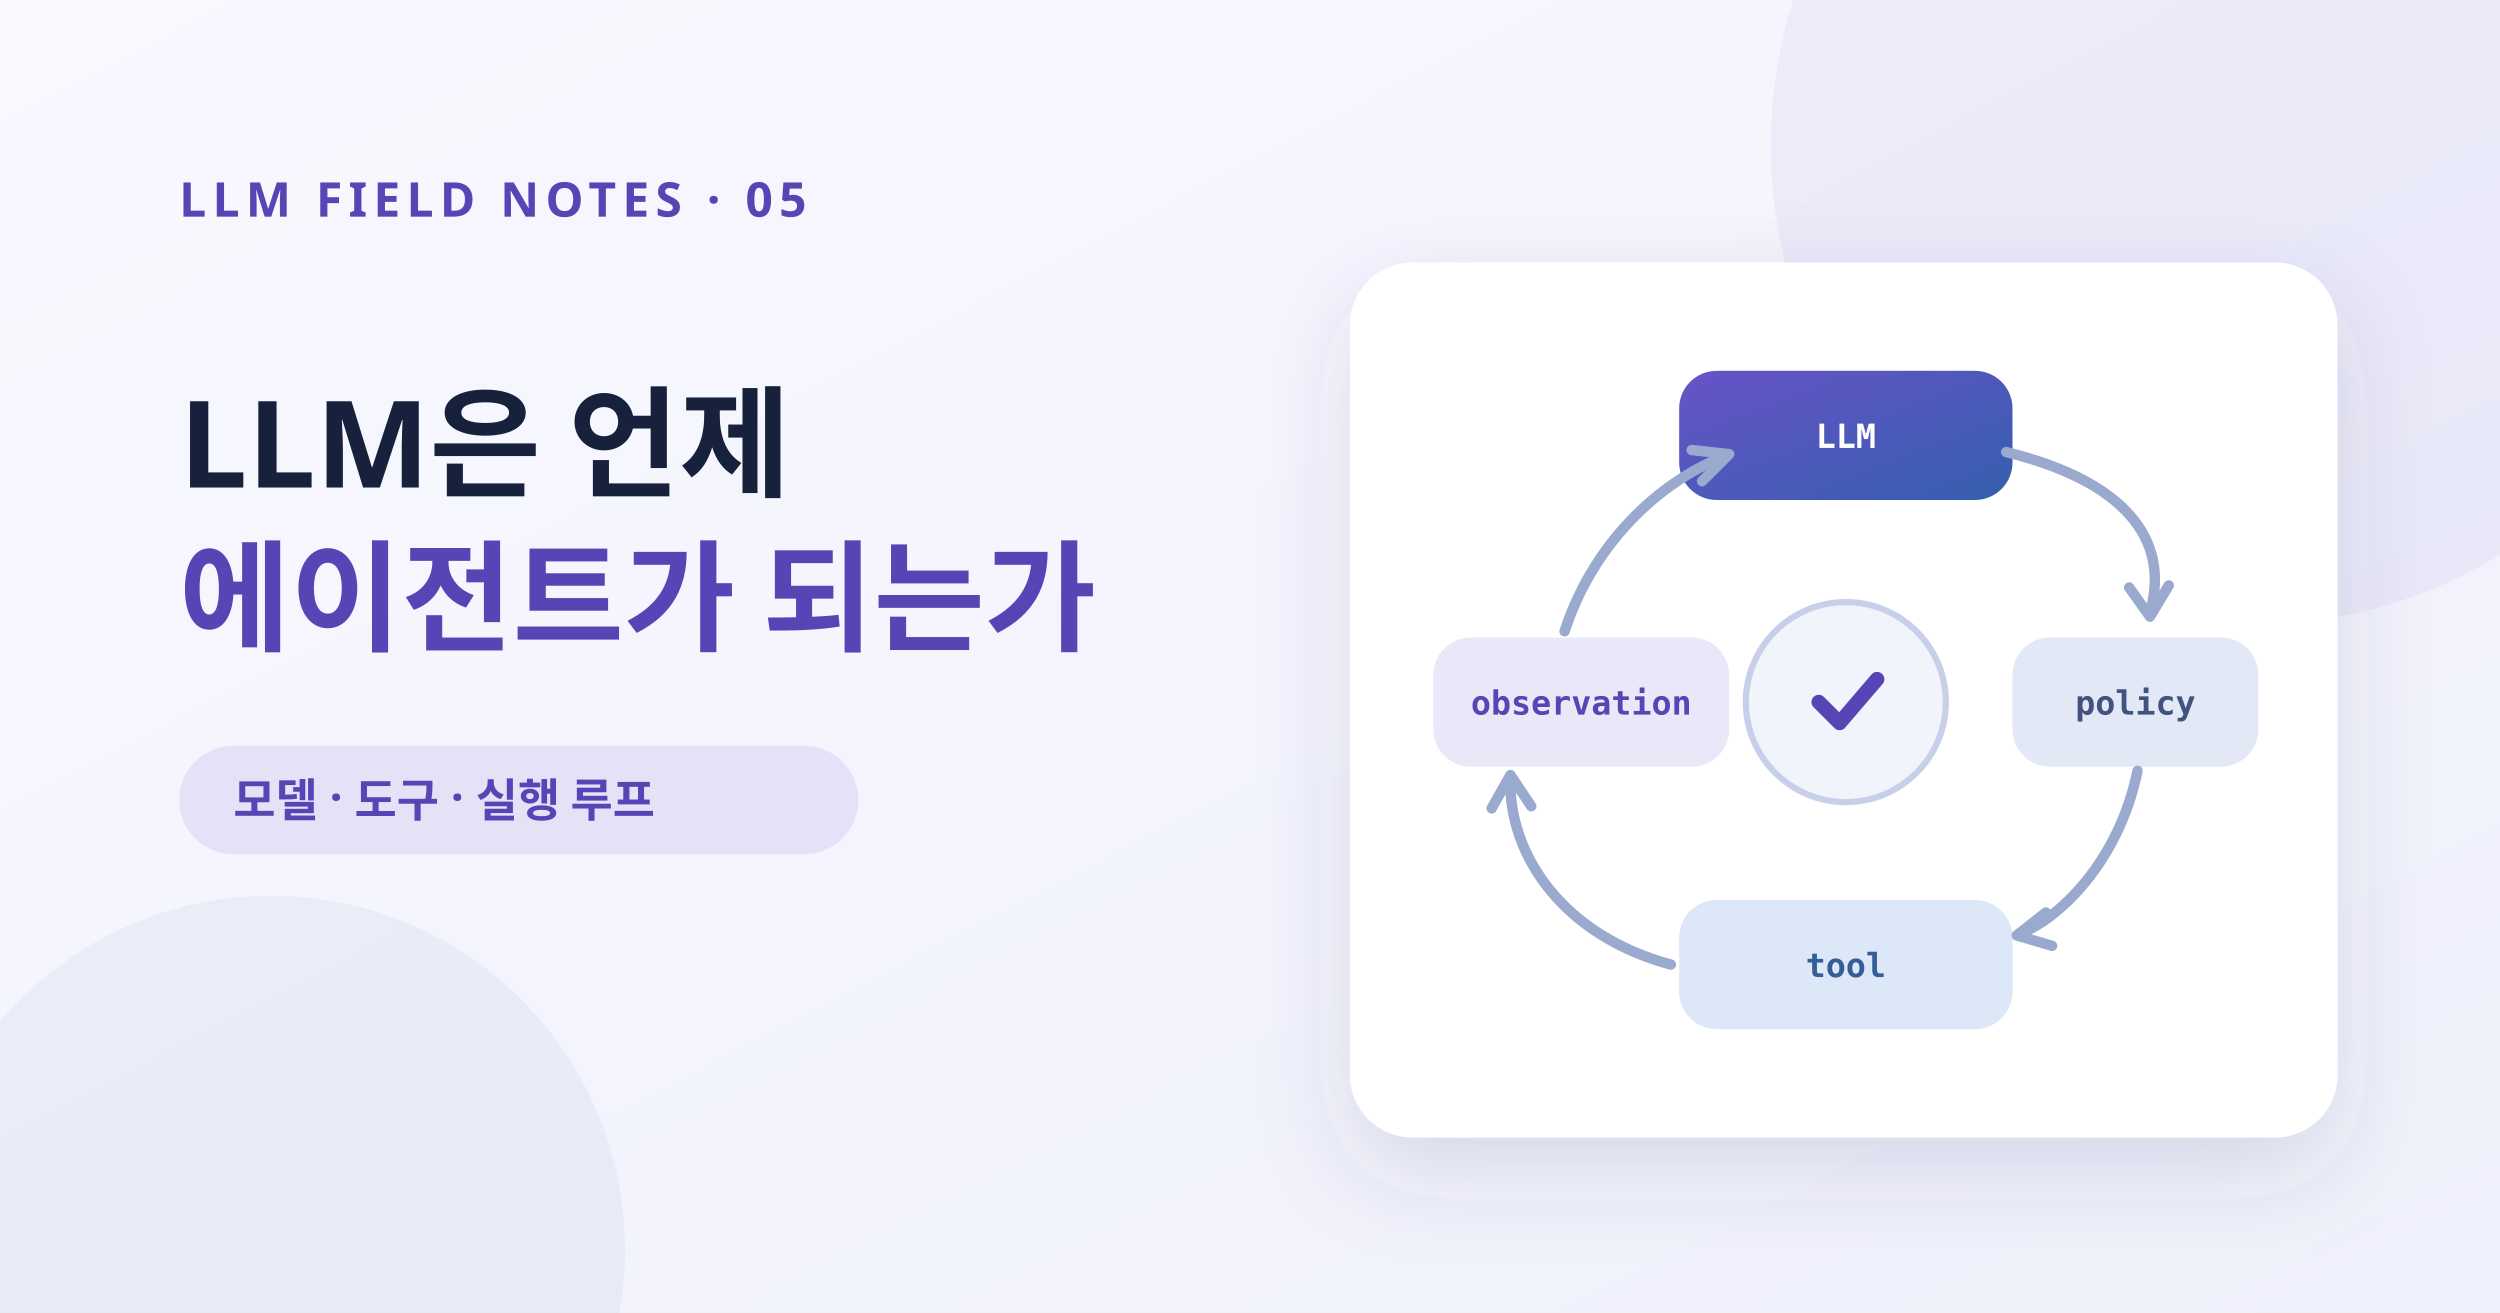
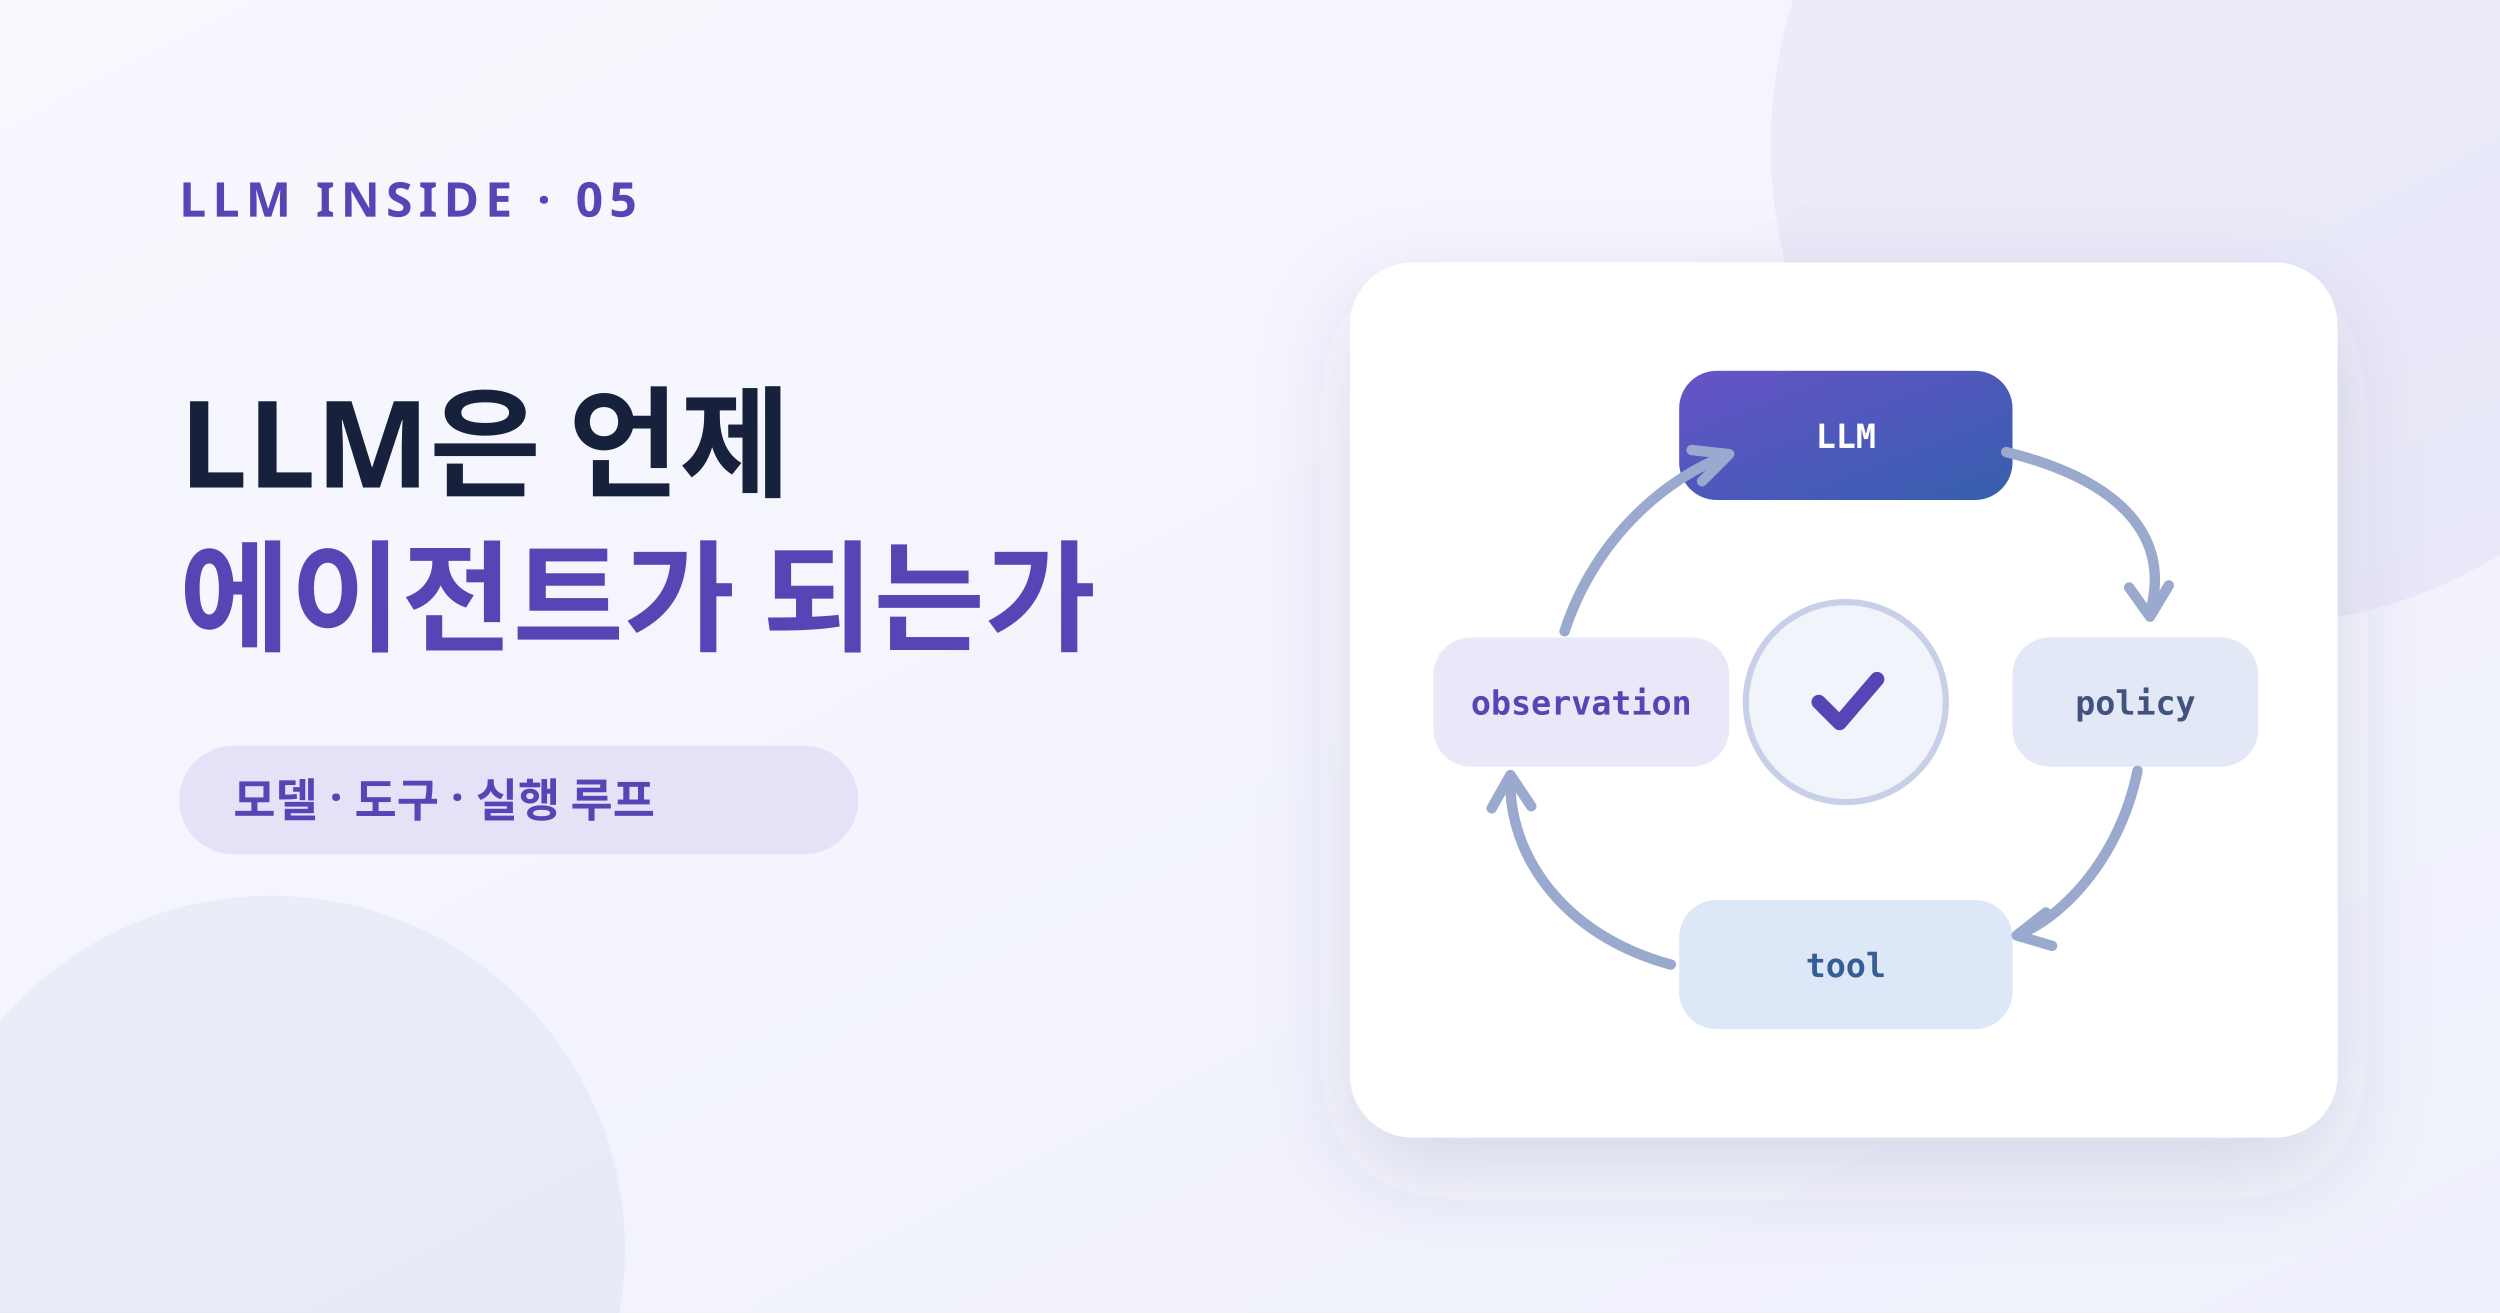
- <svg xmlns="http://www.w3.org/2000/svg" viewBox="0 0 1200 630" role="img" aria-label="LLM 현장 노트 5편, 에이전트와 도구와 실행 환경">
+ <svg xmlns="http://www.w3.org/2000/svg" viewBox="0 0 1200 630" role="img" aria-label="LLM 인사이드 5편, 에이전트와 도구와 실행 환경">
  <defs>
    <linearGradient id="bg" x1="0" y1="0" x2="1" y2="1">
      <stop offset="0" stop-color="#f8f8ff" />
      <stop offset="1" stop-color="#eef0fb" />
    </linearGradient>
    <linearGradient id="accent" x1="0" y1="0" x2="1" y2="1">
      <stop offset="0" stop-color="#6753c7" />
      <stop offset="1" stop-color="#355fae" />
    </linearGradient>
    <filter id="shadow" x="-20%" y="-20%" width="140%" height="140%">
      <feDropShadow dx="0" dy="16" stdDeviation="22" flood-color="#3b3d78" flood-opacity="0.14" />
    </filter>
  </defs>
  <rect width="1200" height="630" fill="url(#bg)" />
  <circle cx="1080" cy="70" r="230" fill="#6753c7" opacity="0.07" />
  <circle cx="130" cy="600" r="170" fill="#355fae" opacity="0.06" />
-   <text x="86" y="104" font-family="Pretendard,'Pretendard Variable','Malgun Gothic','Apple SD Gothic Neo','Noto Sans KR',sans-serif" font-size="23" font-weight="750" letter-spacing="3" fill="#5745b5">LLM FIELD NOTES · 05</text>
+   <text x="86" y="104" font-family="Pretendard,'Pretendard Variable','Malgun Gothic','Apple SD Gothic Neo','Noto Sans KR',sans-serif" font-size="23" font-weight="750" letter-spacing="3" fill="#5745b5">LLM INSIDE · 05</text>
  <text x="86" y="234" font-family="Pretendard,'Pretendard Variable','Malgun Gothic','Apple SD Gothic Neo','Noto Sans KR',sans-serif" font-size="58" font-weight="800" fill="#17213b">LLM은 언제</text>
  <text x="86" y="308" font-family="Pretendard,'Pretendard Variable','Malgun Gothic','Apple SD Gothic Neo','Noto Sans KR',sans-serif" font-size="58" font-weight="800" fill="#5745b5">에이전트가 되는가</text>
  <rect x="86" y="358" width="326" height="52" rx="26" fill="#e4e2f7" />
  <text x="112" y="392" font-family="Pretendard,'Pretendard Variable','Malgun Gothic','Apple SD Gothic Neo','Noto Sans KR',sans-serif" font-size="22" font-weight="700" fill="#5745b5">모델 · 도구 · 실행 루프</text>
  <g filter="url(#shadow)">
    <rect x="648" y="126" width="474" height="420" rx="30" fill="#ffffff" />
  </g>
  <g font-family="ui-monospace,SFMono-Regular,Menlo,monospace" font-size="16" font-weight="800" text-anchor="middle">
    <rect x="806" y="178" width="160" height="62" rx="18" fill="url(#accent)" />
    <text x="886" y="215" fill="#ffffff">LLM</text>
    <rect x="966" y="306" width="118" height="62" rx="18" fill="#e3e8f6" />
    <text x="1025" y="343" fill="#40527d">policy</text>
    <rect x="806" y="432" width="160" height="62" rx="18" fill="#dce7f7" />
    <text x="886" y="469" fill="#355d96">tool</text>
    <rect x="688" y="306" width="142" height="62" rx="18" fill="#e9e7f8" />
    <text x="759" y="343" fill="#5745b5">observation</text>
  </g>
  <g fill="none" stroke="#9aa9ce" stroke-width="5" stroke-linecap="round" stroke-linejoin="round">
    <path d="M963 217 C1020 231 1042 259 1032 294" />
    <path d="M1022 282 L1032 296 L1041 281" />
    <path d="M1026 370 C1017 414 988 441 970 448" />
    <path d="M982 438 L968 449 L985 454" />
    <path d="M802 463 C750 449 724 410 725 374" />
    <path d="M716 388 L725 372 L735 387" />
    <path d="M751 303 C766 257 801 229 828 219" />
    <path d="M812 216 L830 218 L817 231" />
  </g>
  <circle cx="886" cy="337" r="48" fill="#f2f4fb" stroke="#c7d0e8" stroke-width="3" />
  <path d="M873 337 L883 347 L901 326" fill="none" stroke="#5745b5" stroke-width="7" stroke-linecap="round" stroke-linejoin="round" />
</svg>
